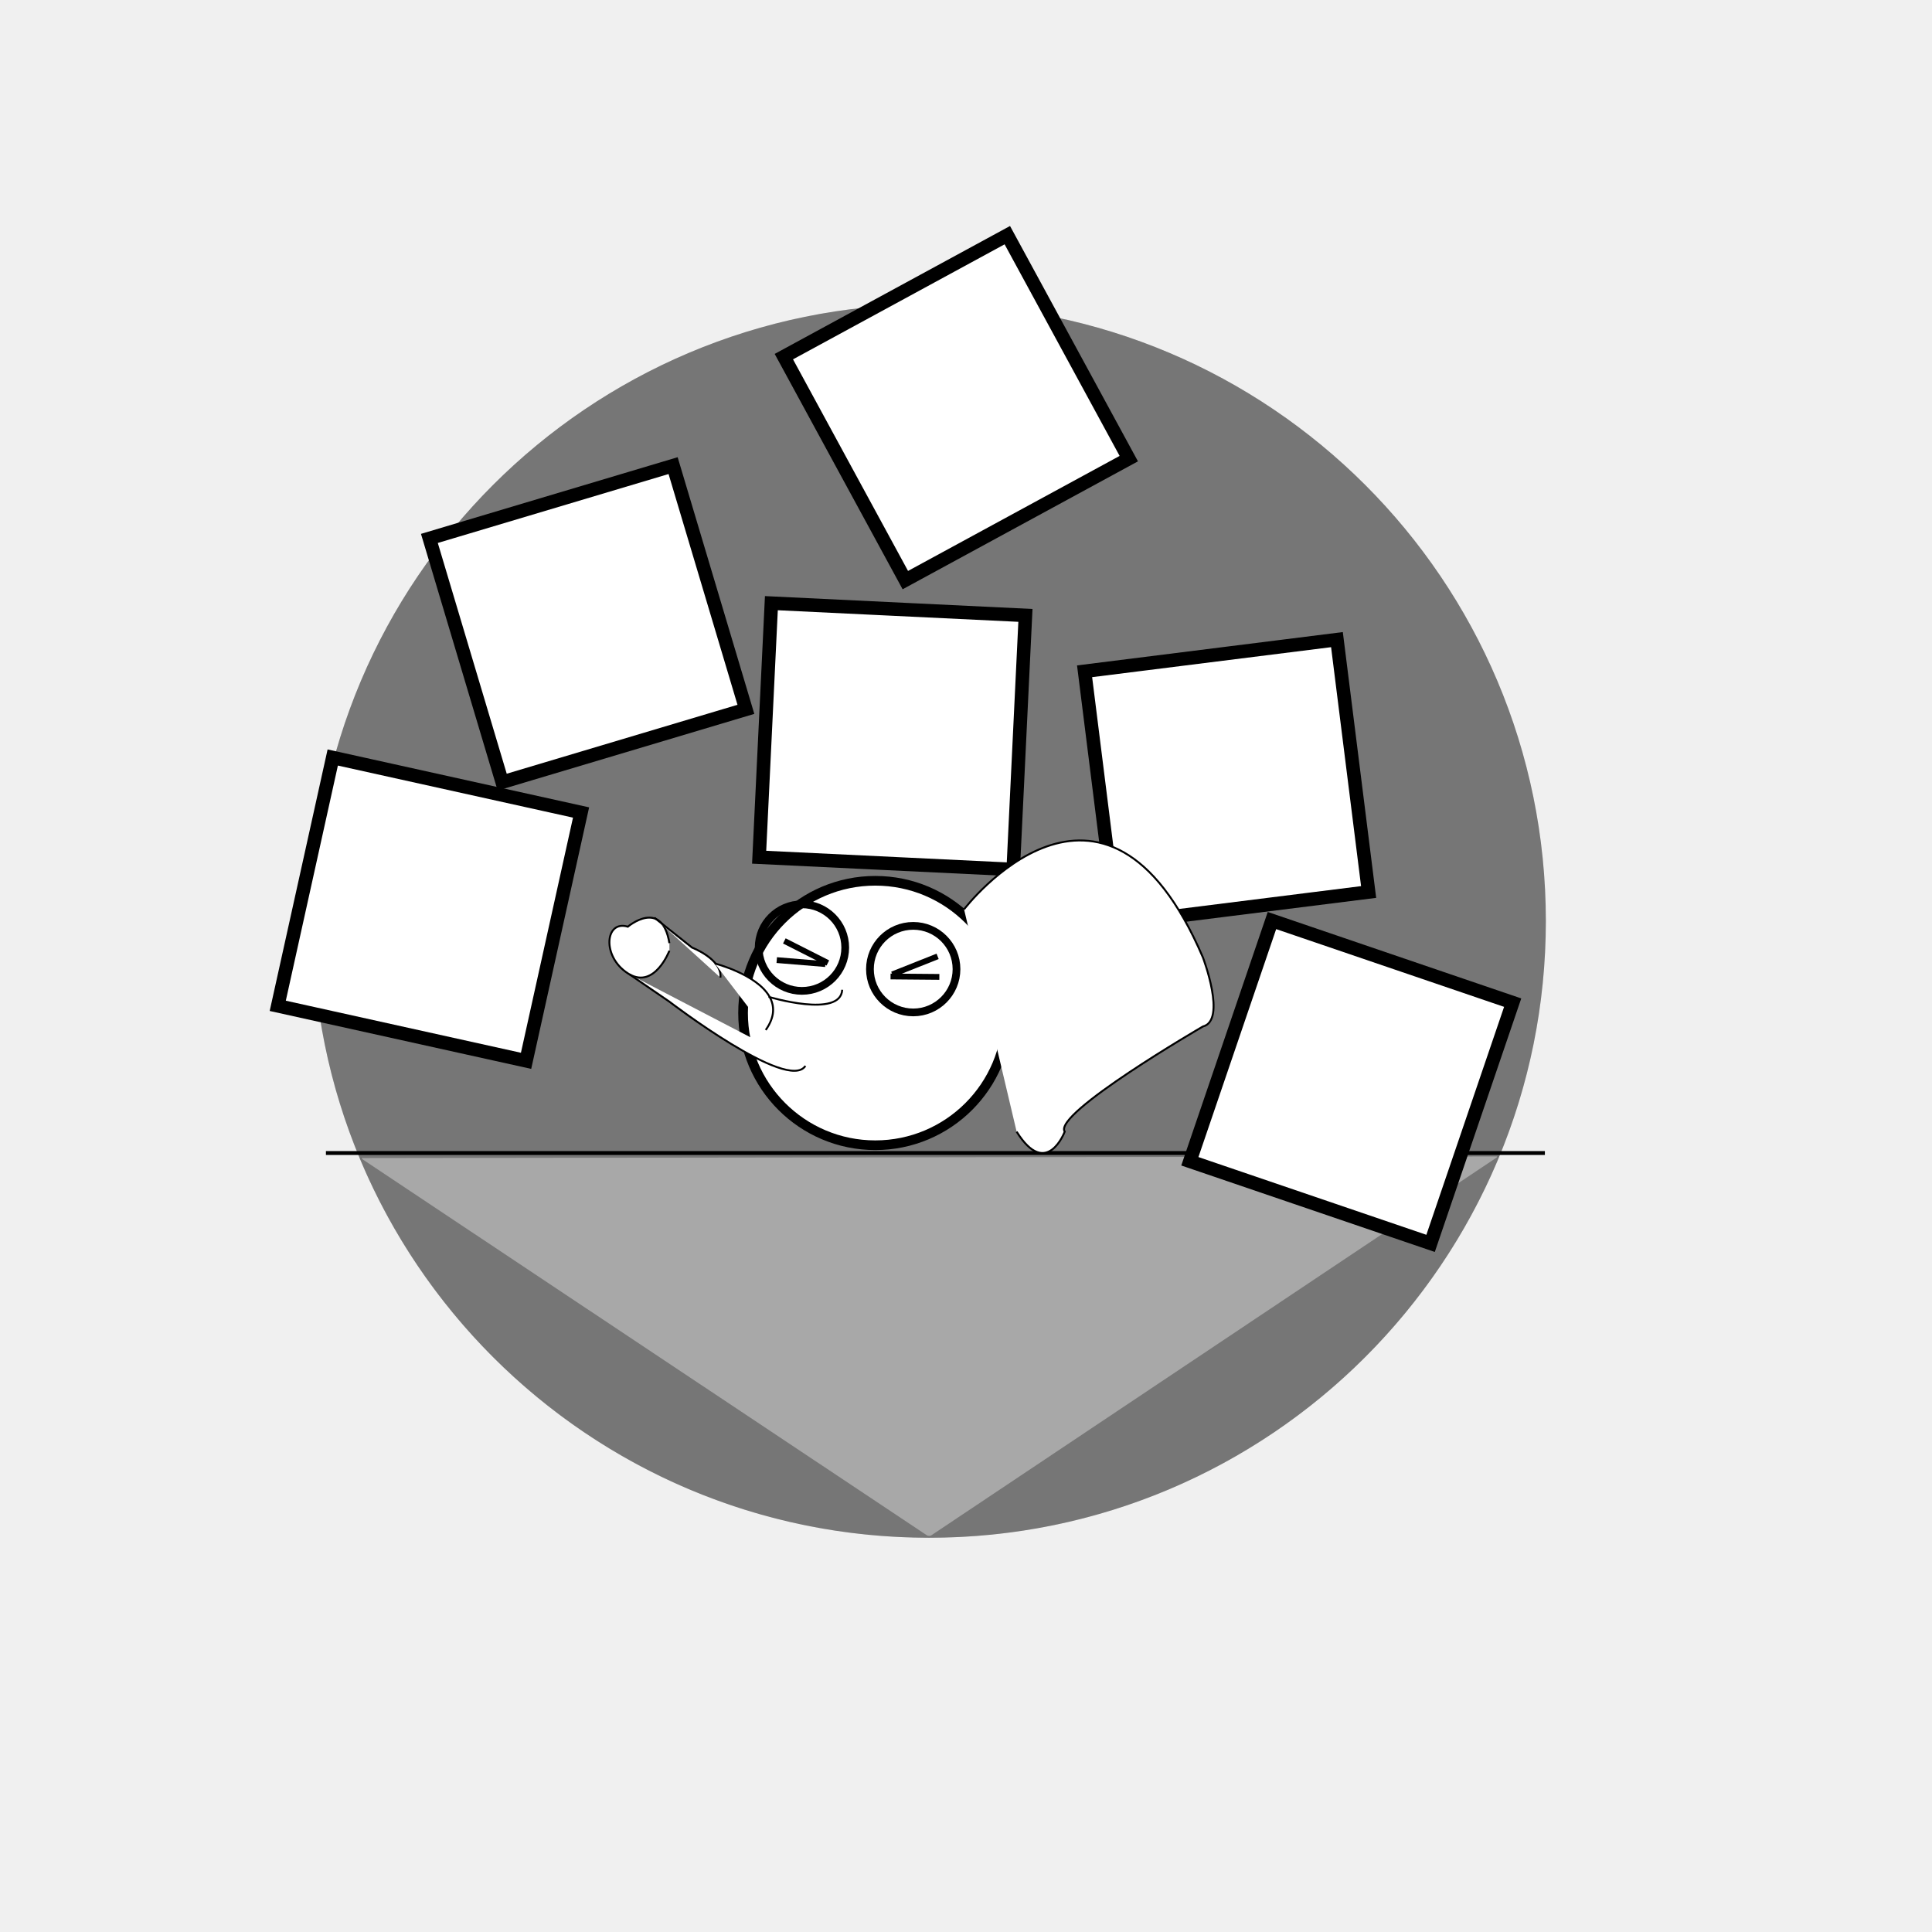
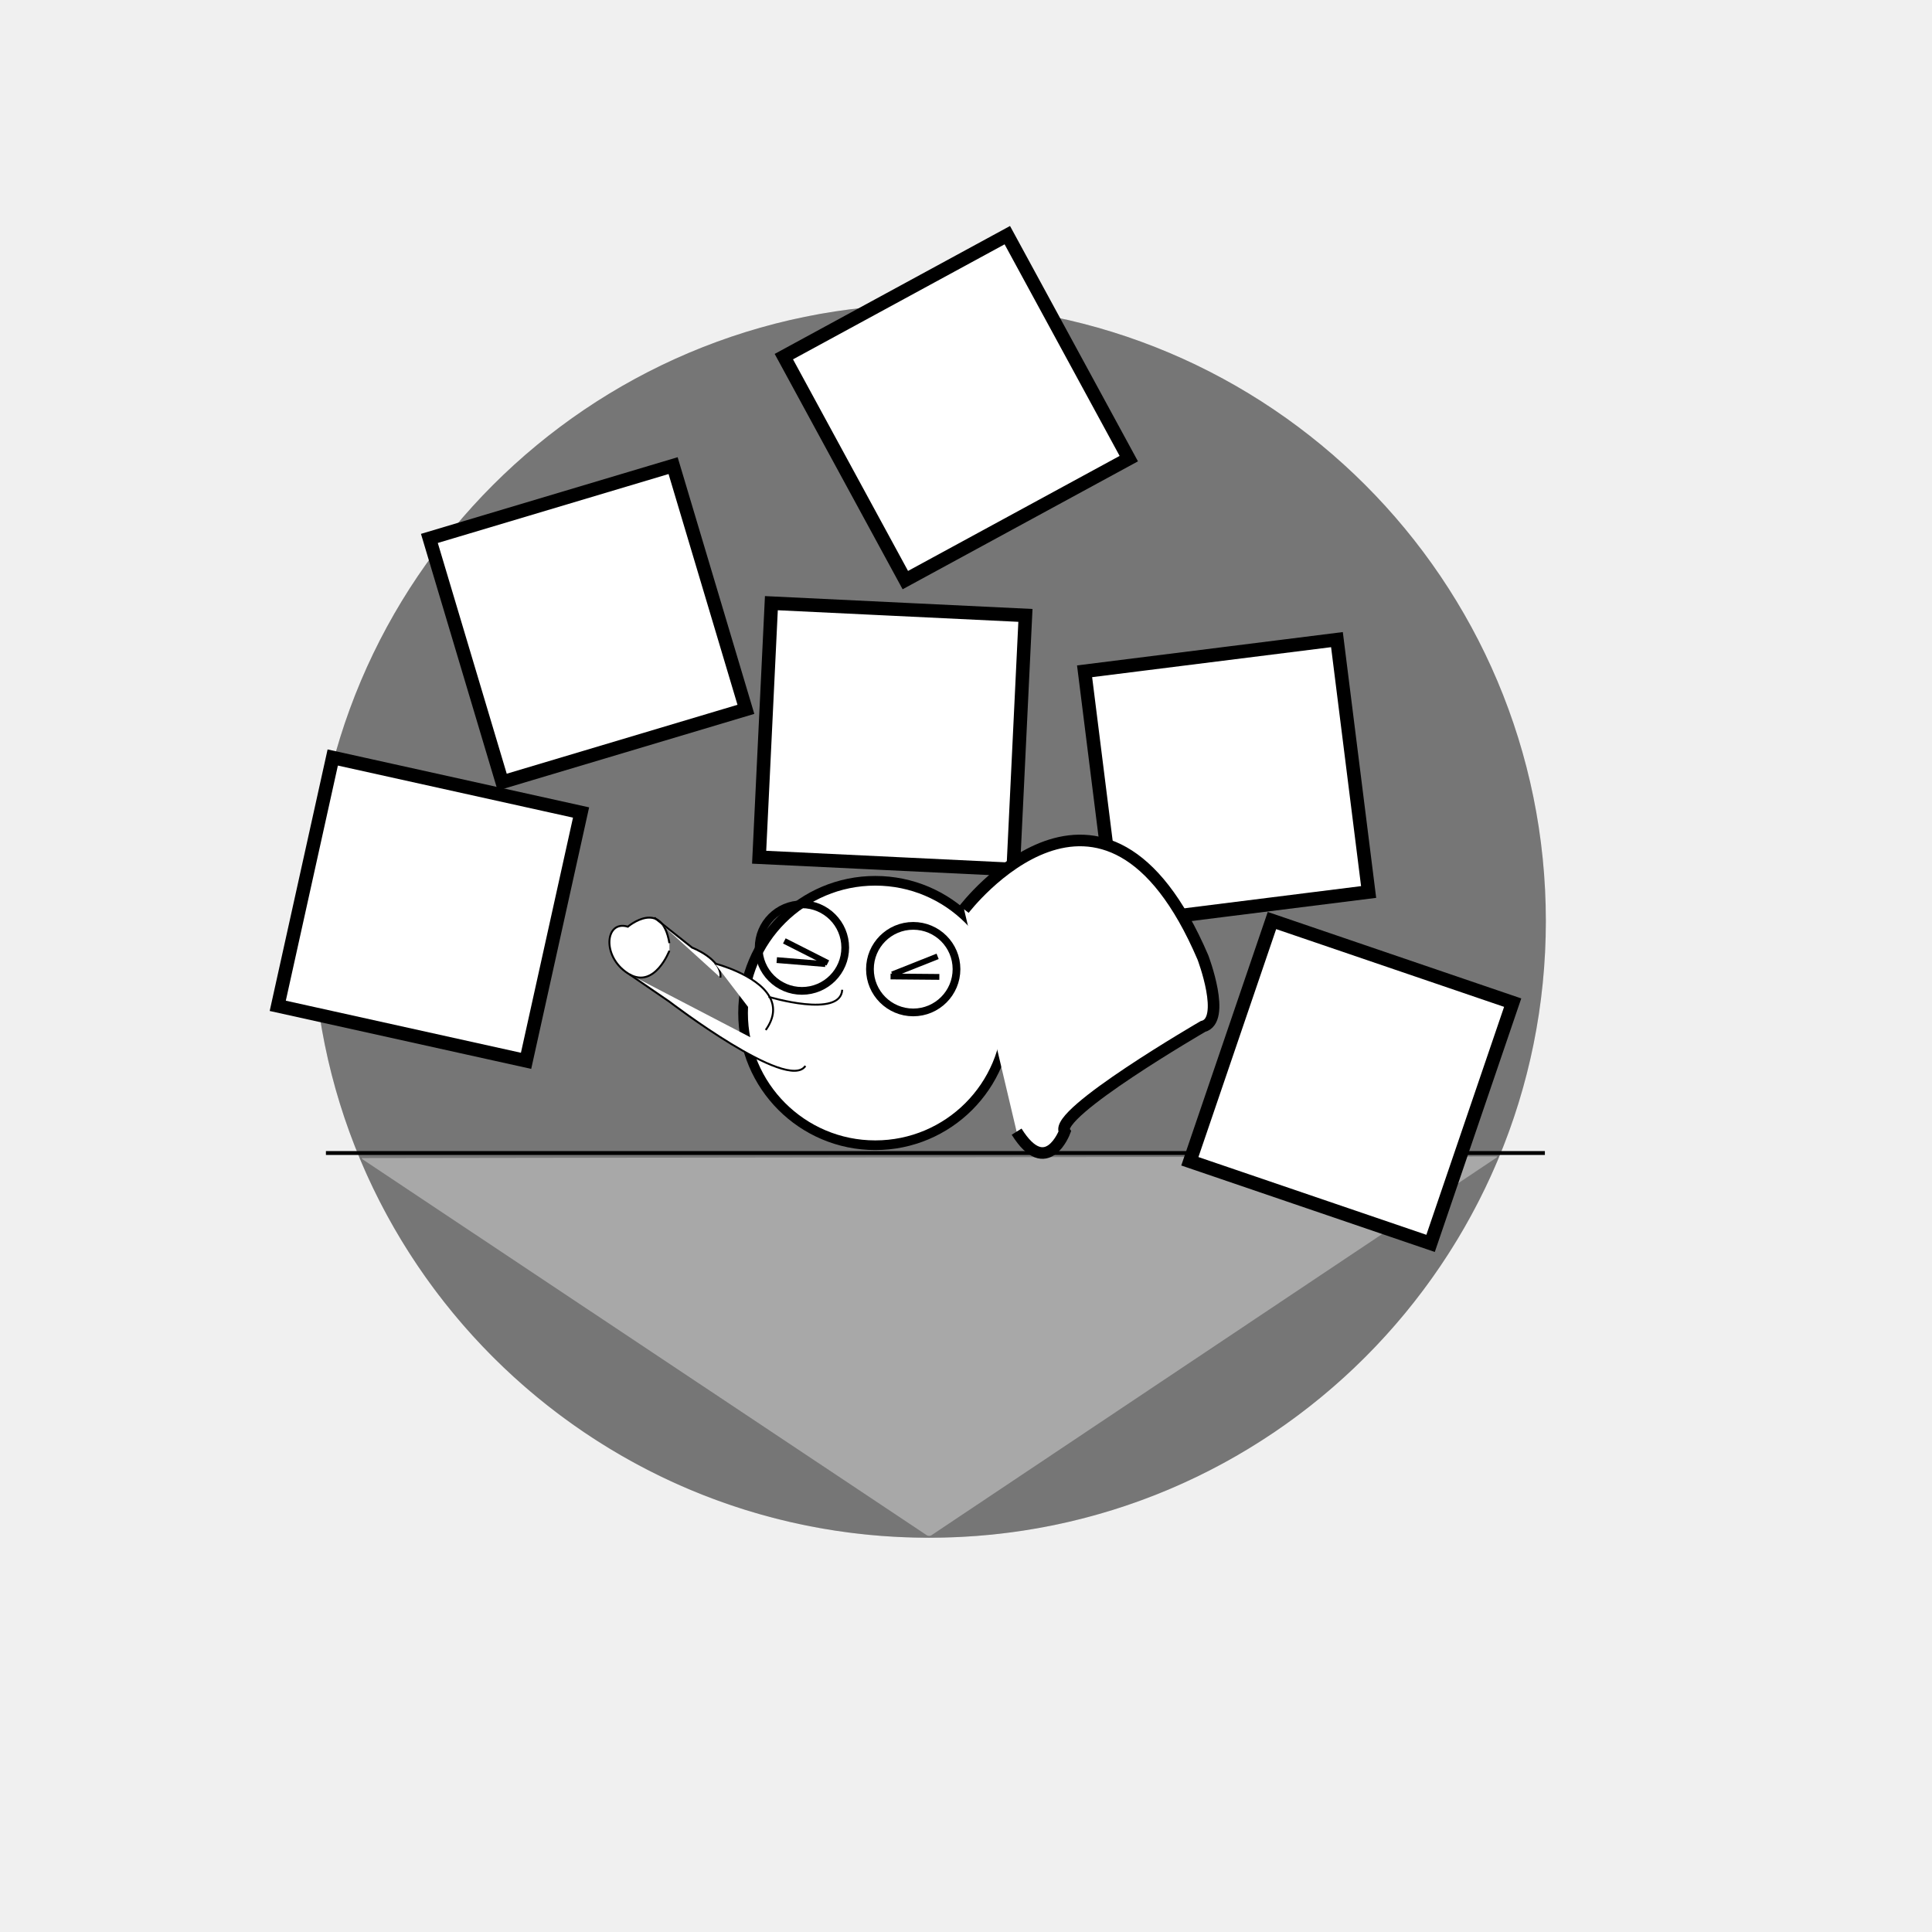
- <svg xmlns="http://www.w3.org/2000/svg" version="1.1" id="Layer_2" x="0px" y="0px" width="1000px" height="1000px" viewBox="0 0 1000 1000" enable-background="new 0 0 1000 1000" xml:space="preserve">
+ <svg xmlns="http://www.w3.org/2000/svg" version="1.1" id="Layer_2" x="0px" y="0px" viewBox="0 0 1000 1000" enable-background="new 0 0 1000 1000" xml:space="preserve">
  <g id="Layer_x5F_1" display="none">
    <path fill="#FFFFFF" stroke="#000000" stroke-width="4" stroke-miterlimit="10" d="M444.525,594.475c0,6.627-5.373,12-12,12   H331.102c-6.627,0-12-5.373-12-12V348.983c0-6.627,5.373-12,12-12h101.424c6.627,0,12,5.373,12,12L444.525,594.475L444.525,594.475   z" />
    <path fill="#FFFFFF" stroke="#000000" stroke-width="4" stroke-miterlimit="10" d="M656.459,594.475c0,6.627-5.373,12-12,12   H543.034c-6.627,0-12-5.373-12-12V348.983c0-6.627,5.373-12,12-12h101.425c6.627,0,12,5.373,12,12V594.475z" />
    <path fill="#FFFFFF" stroke="#000000" stroke-width="4" stroke-miterlimit="10" d="M569.949,515.729c0,6.627-5.373,12-12,12   H456.525c-6.627,0-12-5.373-12-12V270.237c0-6.627,5.373-12,12-12h101.424c6.627,0,12,5.373,12,12V515.729z" />
    <path display="inline" fill="#FFFFFF" stroke="#000000" stroke-width="5" stroke-miterlimit="10" d="M723.729,521.118   c0,13.259-10.744,24-24,24H300.271c-13.255,0-24-10.741-24-24V318.272c0-13.254,10.745-24,24-24h399.457c13.256,0,24,10.746,24,24   L723.729,521.118L723.729,521.118z" />
    <path display="inline" fill="#FFFFFF" stroke="#000000" stroke-width="3" stroke-miterlimit="10" d="M686.171,483.661   c0,13.259-10.744,24-24,24H333.898c-13.255,0-24-10.741-24-24V350.308c0-13.254,10.745-24,24-24h328.272c13.256,0,24,10.746,24,24   V483.661z" />
    <path id="vecmap" fill="none" stroke="#000000" stroke-width="9" stroke-miterlimit="10" d="M348.052,427.712   c0,31.853,20.468,57.628,45.763,57.628" />
    <path id="vecmap_1_" display="inline" fill="none" stroke="#000000" stroke-width="4" stroke-miterlimit="10" d="M584.477,549.118   c0,44.97,39.42,81.355,88.135,81.355" />
    <path id="vecmap_2_" display="inline" fill="none" stroke="#000000" stroke-width="4" stroke-miterlimit="10" d="M412.609,545.118   c0,44.97-39.42,81.355-88.135,81.355" />
    <g display="inline">
      <line id="vecmap_3_" fill="none" stroke="#000000" stroke-width="3" stroke-miterlimit="10" x1="317.407" y1="356.645" x2="678.425" y2="356.645" />
    </g>
    <g display="inline">
      <line id="vecmap_4_" fill="none" stroke="#000000" stroke-width="3" stroke-miterlimit="10" x1="368.543" y1="365.119" x2="368.543" y2="497.322" />
    </g>
    <g display="inline">
      <line id="vecmap_5_" fill="none" stroke="#000000" stroke-width="3" stroke-miterlimit="10" x1="637.713" y1="365.119" x2="637.713" y2="497.322" />
    </g>
    <g display="inline">
      <rect id="vecmaprec" x="317.407" y="385.323" fill="#FFFFFF" stroke="#000000" stroke-width="3" stroke-miterlimit="10" width="355.205" height="80" />
    </g>
    <g display="inline">
      <line fill="none" stroke="#000000" stroke-width="3" stroke-miterlimit="10" x1="317.407" y1="465.323" x2="672.611" y2="465.323" />
    </g>
  </g>
  <text transform="matrix(1 0 0 1 461.9832 703.8977)" display="none" enable-background="new    " font-family="'MyriadPro-Regular'" font-size="72">3X</text>
  <path display="none" fill="#E4E4EF" stroke="#000000" stroke-width="2" stroke-miterlimit="10" d="M383.59,609.331  c0,0,41.716-44.212,15.288,15.766" />
  <g id="Layer_2_1_">
</g>
  <path display="none" fill="#FFFFFF" stroke="#000000" stroke-miterlimit="10" d="M402.192,453.01c0,0,24.069-39.32,57.084,0  C459.277,453.01,431.339,431.426,402.192,453.01z" />
  <path opacity="0.3" stroke="#000000" stroke-miterlimit="10" d="M480.914,795.437c-132.544,0-246.19-80.907-294.245-196.03" />
  <path opacity="0.3" stroke="#000000" stroke-miterlimit="10" d="M775.5,598.582C727.645,714.14,613.771,795.437,480.914,795.437" />
  <path opacity="0.3" stroke="#000000" stroke-miterlimit="10" d="M186.669,599.406c-15.765-37.762-24.472-79.207-24.472-122.687  c0-176.022,142.693-318.715,318.717-318.715c176.021,0,318.714,142.693,318.714,318.715c0,43.162-8.581,84.32-24.128,121.862" />
  <circle opacity="0.3" stroke="#000000" stroke-miterlimit="10" cx="480.914" cy="476.721" r="318.716" />
  <rect x="434.067" y="423.196" display="none" fill="#FFFFFF" stroke="#000000" stroke-width="3" stroke-miterlimit="10" width="23.706" height="96.688" />
  <rect x="487.944" y="426.258" display="none" fill="#FFFFFF" stroke="#000000" stroke-width="3" stroke-miterlimit="10" width="23.706" height="96.688" />
  <path display="none" fill="#FFFFFF" stroke="#000000" stroke-width="3" stroke-miterlimit="10" d="M366.166,571.086  c0,0,91.638-149.705,217.337,0C583.503,571.086,477.138,488.908,366.166,571.086z" />
  <path fill="#FFFFFF" stroke="#000000" stroke-miterlimit="10" d="M607.556,413.29" />
  <g display="none">
    <path display="inline" fill="#FFFFFF" stroke="#000000" stroke-width="3" stroke-miterlimit="10" d="M366.166,372.73   c0,0,91.638,149.704,217.337,0C583.503,372.73,477.138,454.907,366.166,372.73z" />
  </g>
  <g display="none">
    <rect x="383.333" y="392.668" display="inline" fill="#FFFFFF" stroke="#000000" stroke-width="4" stroke-miterlimit="10" width="54.666" height="54.666" />
    <rect x="509.333" y="392.668" display="inline" fill="#FFFFFF" stroke="#000000" stroke-width="4" stroke-miterlimit="10" width="54.666" height="54.666" />
  </g>
  <path display="none" fill="none" stroke="#000000" stroke-miterlimit="10" d="M441.333,487.664c0,0-9.666,0.335-14-5.333  c0,0-9,1-12.333-4" />
  <path stroke="#000000" stroke-miterlimit="10" d="M278.348,551.485" />
  <path fill="#FFFFFF" stroke="#000000" stroke-miterlimit="10" d="M372.923,498.693" />
  <g display="none">
    <path display="inline" fill="#FFFFFF" stroke="#000000" stroke-miterlimit="10" d="M428.999,472.001c0,0-2.553,6.702-7.035,4.181   c-0.099-0.056-0.198-0.116-0.298-0.181c-4.667-3-4-9.469,0-8.234c0,0,6-5.099,7.333,2.901" />
    <path display="inline" fill="#FFFFFF" stroke="#000000" stroke-miterlimit="10" d="M426.333,466.165l6.667,5.292   c0,0,5.333,2.04,5,5.292" />
    <path display="inline" fill="#FFFFFF" stroke="#000000" stroke-miterlimit="10" d="M421.964,476.181l7.035,4.819   c0,0,20.937,16.031,24,11.334" />
    <path display="inline" fill="#FFFFFF" stroke="#000000" stroke-miterlimit="10" d="M437.014,474.259c0,0,7.418,1.893,9.656,5.868   c0.907,1.611,0.963,3.564-0.671,5.872" />
    <path display="inline" fill="#FFFFFF" stroke="#000000" stroke-miterlimit="10" d="M446.502,480.143c0,0,12.723,3.835,12.994-1.247   " />
  </g>
  <line fill="none" stroke="#000000" stroke-width="2" stroke-miterlimit="10" x1="799.628" y1="596.801" x2="168.699" y2="596.801" />
  <rect x="238.339" y="257.114" transform="matrix(-0.9582 0.2862 -0.2862 -0.9582 688.0383 545.3075)" fill="#FFFFFF" stroke="#000000" stroke-width="7" stroke-miterlimit="10" width="131.651" height="131.651" />
  <rect x="156.429" y="404.732" transform="matrix(-0.9763 -0.2162 0.2162 -0.9763 337.5119 978.0389)" fill="#FFFFFF" stroke="#000000" stroke-width="7" stroke-miterlimit="10" width="131.65" height="131.652" />
  <polygon fill="#FFFFFF" stroke="#000000" stroke-width="7" stroke-miterlimit="10" points="399.263,312.198 530.76,318.528   524.432,450.028 392.93,443.698 " />
  <rect x="429.178" y="145.175" transform="matrix(-0.8786 0.4776 -0.4776 -0.8786 1030.673 159.961)" fill="#FFFFFF" stroke="#000000" stroke-width="7" stroke-miterlimit="10" width="131.649" height="131.653" />
  <polygon fill="#FFFFFF" stroke="#000000" stroke-width="7" stroke-miterlimit="10" points="561.38,347.457 692.004,331.067   708.398,461.695 577.768,478.085 " />
  <polygon fill="#FFFFFF" stroke="#000000" stroke-width="7" stroke-miterlimit="10" points="658.358,476.469 782.958,518.962   740.469,643.573 615.862,601.074 " />
  <g>
    <circle fill="#FFFFFF" stroke="#000000" stroke-width="5" stroke-miterlimit="10" cx="453.046" cy="524.33" r="68.437" />
-     <path fill="#FFFFFF" stroke="#000000" stroke-miterlimit="10" d="M498.995,470.667c0,0,72.309-94.856,123.626,24.884   c0,0,12.438,32.652,0,35.765c0,0-77.751,45.097-71.53,54.429c0,0-9.331,24.879-24.884,0" />
+     <path fill="#FFFFFF" stroke="#000000" stroke-width="6" stroke-miterlimit="10" d="M498.995,470.667   c0,0,72.309-94.856,123.626,24.884c0,0,12.438,32.652,0,35.765c0,0-77.751,45.097-71.53,54.429c0,0-9.331,24.879-24.884,0" />
    <g>
      <path fill="#FFFFFF" stroke="#000000" stroke-miterlimit="10" d="M346.482,492.071c0,0-7.487,19.657-20.633,12.262    c-0.29-0.163-0.58-0.341-0.874-0.53c-13.688-8.798-11.731-27.772,0-24.15c0,0,17.596-14.954,21.507,8.509" />
      <path fill="#FFFFFF" stroke="#000000" stroke-miterlimit="10" d="M338.662,474.956l19.552,15.52c0,0,15.641,5.983,14.665,15.521" />
      <path fill="#FFFFFF" stroke="#000000" stroke-miterlimit="10" d="M325.849,504.332l20.633,14.135c0,0,61.407,47.018,70.39,33.241" />
      <path fill="#FFFFFF" stroke="#000000" stroke-miterlimit="10" d="M369.99,498.693c0,0,21.756,5.551,28.321,17.211    c2.661,4.726,2.824,10.454-1.969,17.222" />
      <path fill="#FFFFFF" stroke="#000000" stroke-miterlimit="10" d="M397.817,515.952c0,0,37.314,11.247,38.11-3.658" />
    </g>
    <line fill="none" stroke="#000000" stroke-width="3" stroke-miterlimit="10" x1="461.844" y1="504.332" x2="485.307" y2="495.004" />
    <line fill="none" stroke="#000000" stroke-width="3" stroke-miterlimit="10" x1="460.95" y1="505.423" x2="486.201" y2="505.644" />
    <circle fill="none" stroke="#000000" stroke-width="4" stroke-miterlimit="10" cx="472.682" cy="501.625" r="22.401" />
    <circle fill="none" stroke="#000000" stroke-width="4" stroke-miterlimit="10" cx="415.086" cy="490.475" r="22.401" />
    <line fill="none" stroke="#000000" stroke-width="3" stroke-miterlimit="10" x1="427.209" y1="499.01" x2="402.043" y2="496.946" />
    <line fill="none" stroke="#000000" stroke-width="3" stroke-miterlimit="10" x1="428.494" y1="498.429" x2="405.97" y2="487.015" />
  </g>
</svg>
